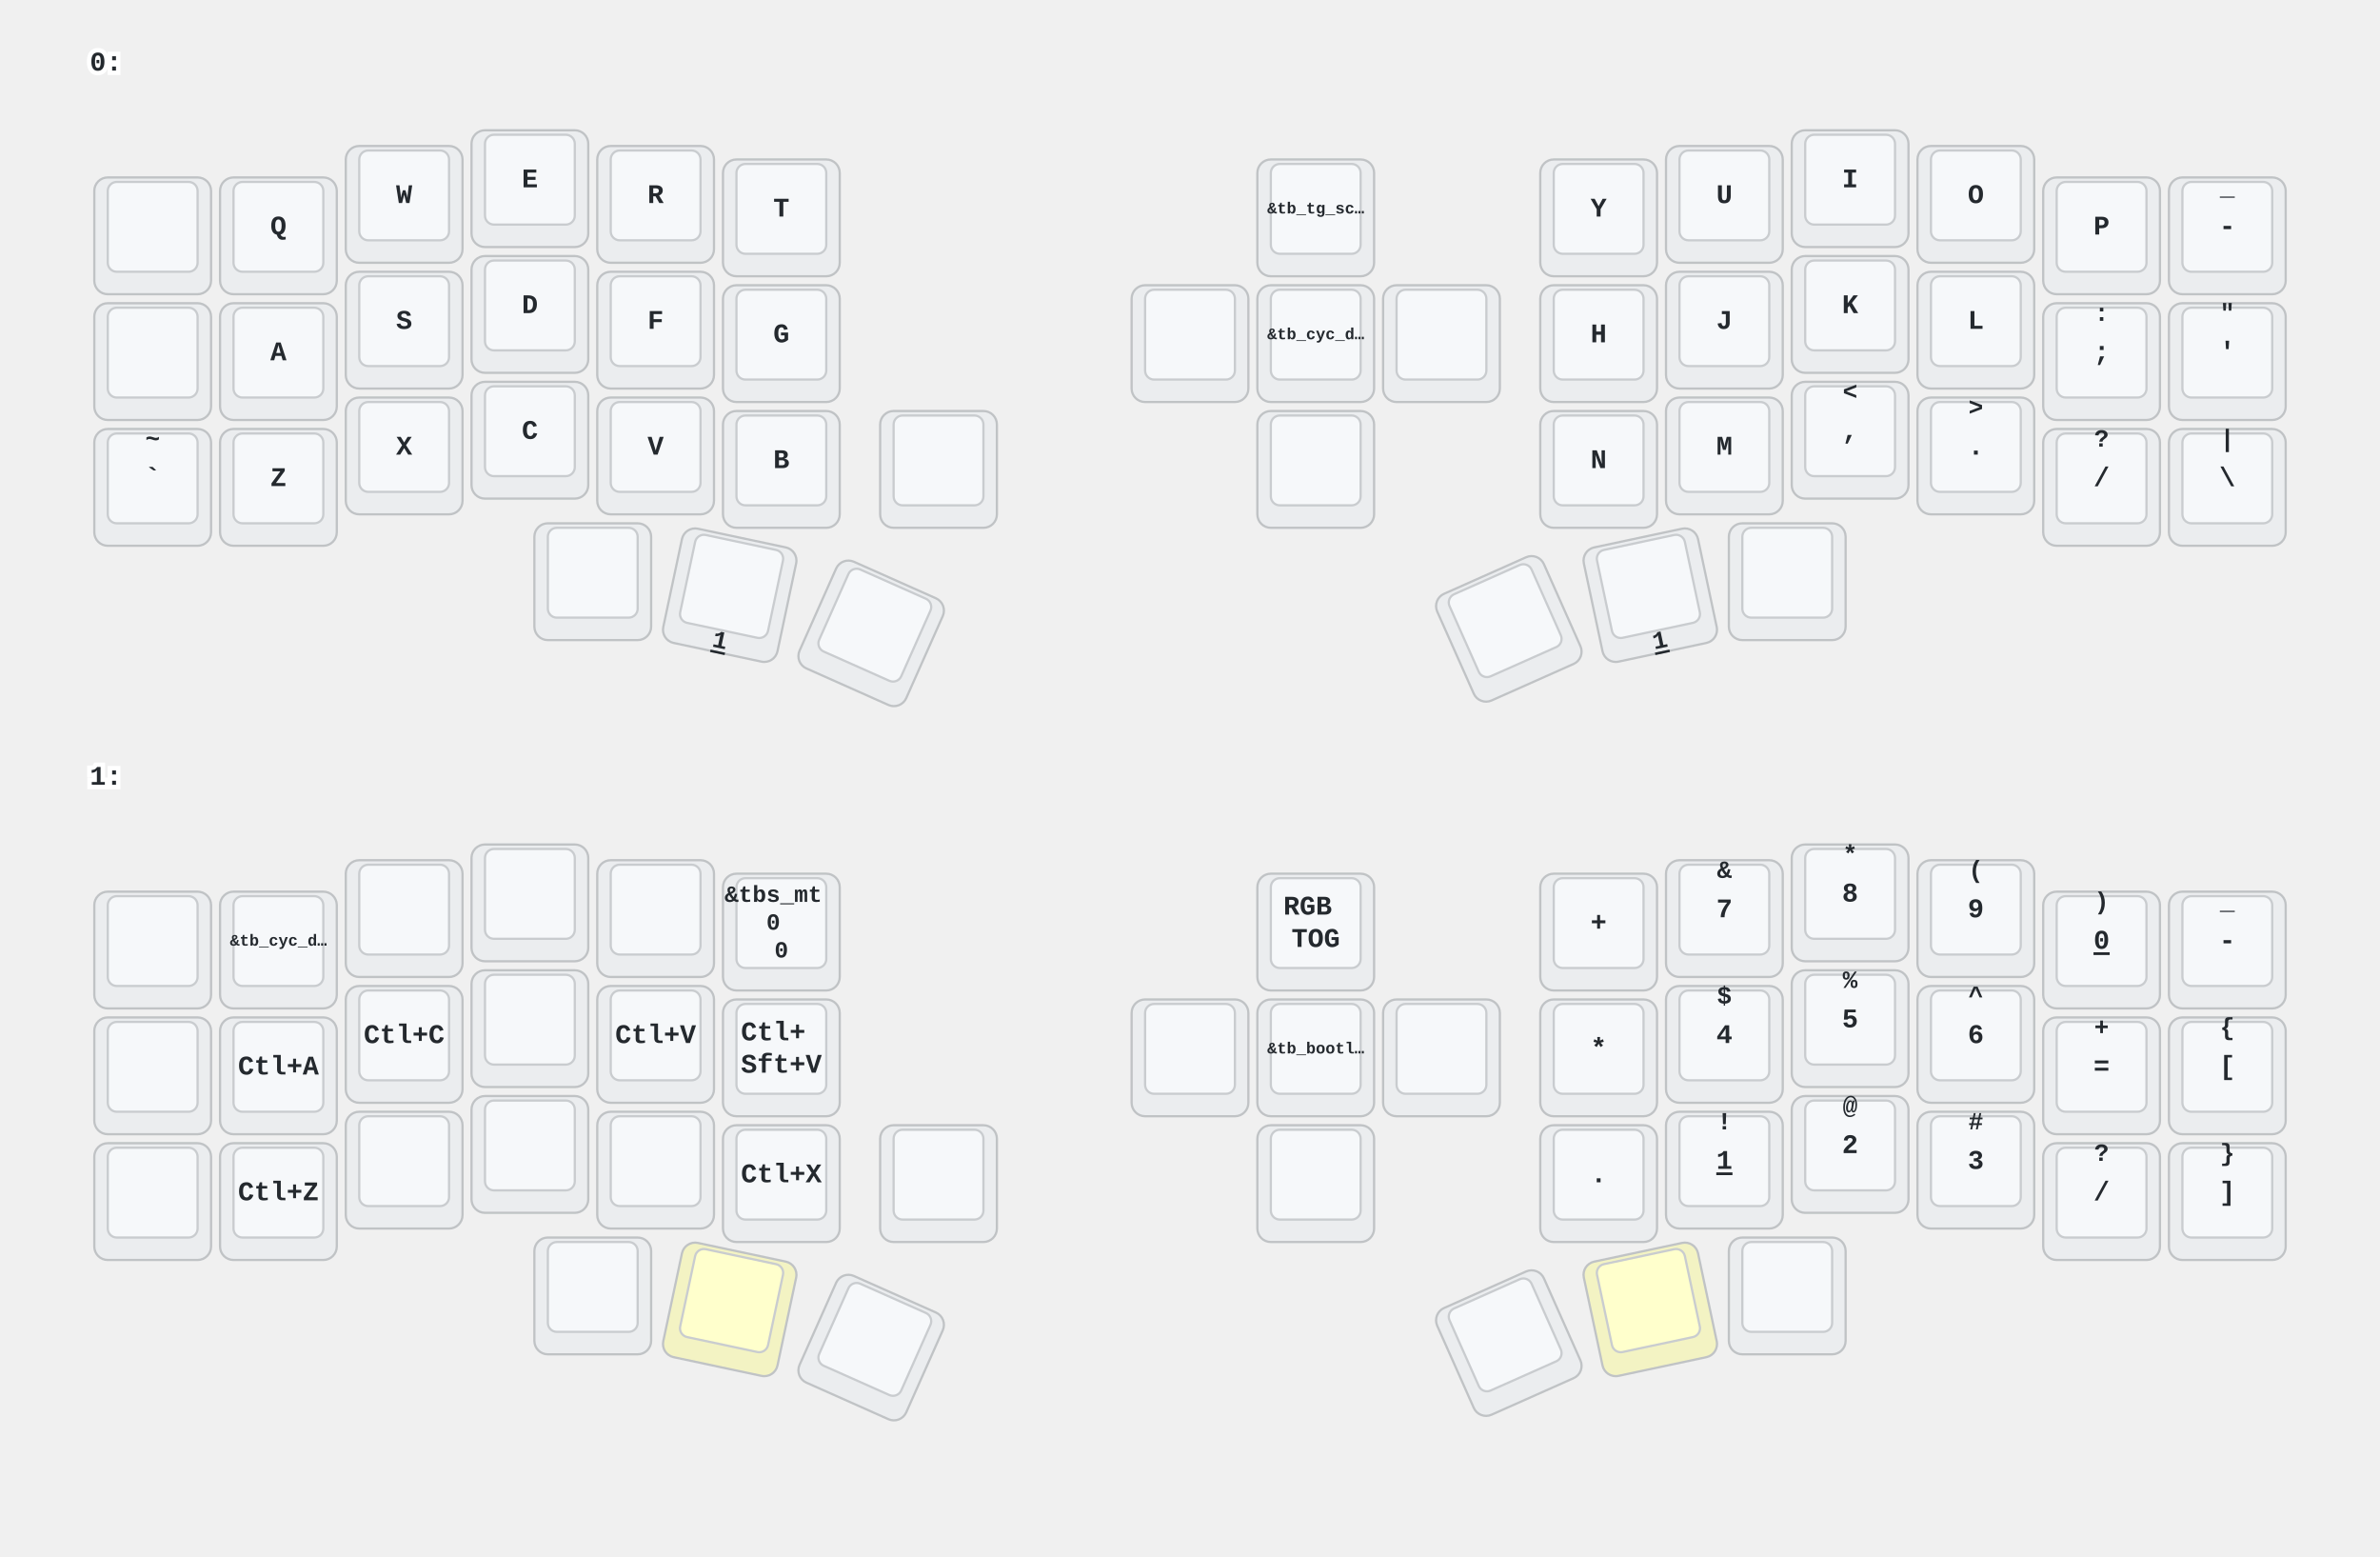
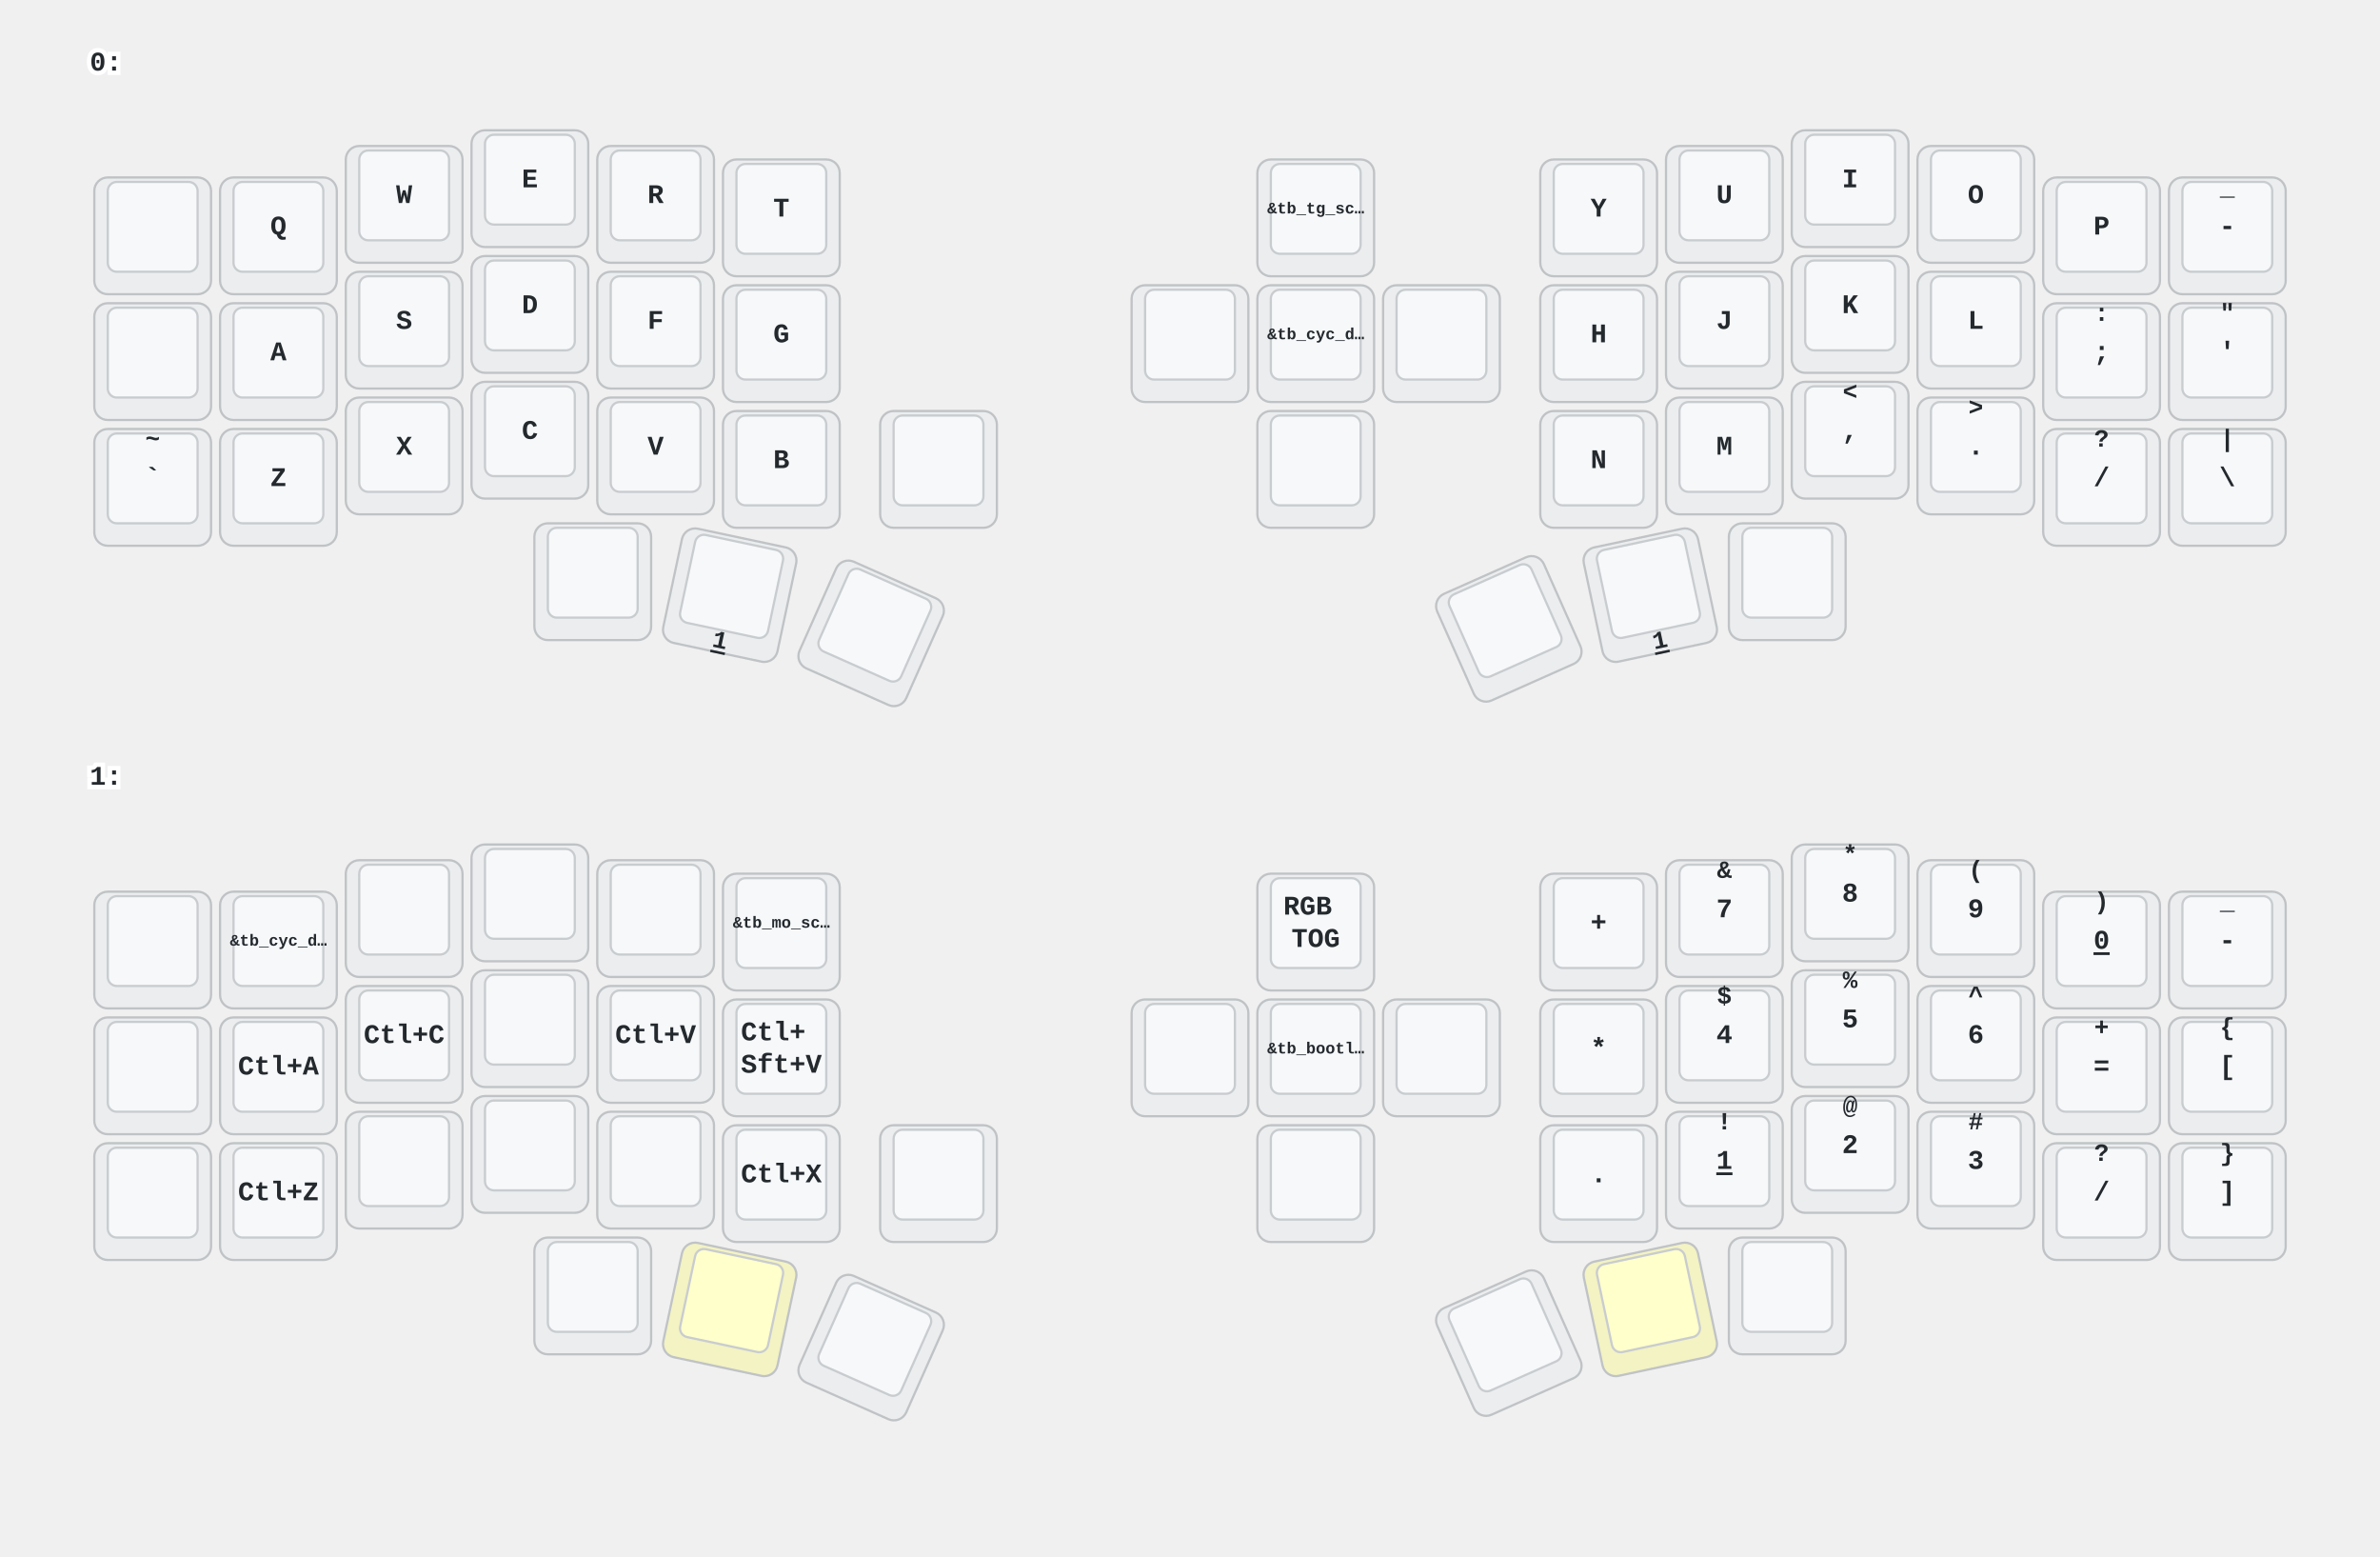
<svg xmlns="http://www.w3.org/2000/svg" xmlns:xlink="http://www.w3.org/1999/xlink" width="1060" height="693" viewBox="0 0 1060 693" class="keymap">
  <defs>/* start glyphs */
<svg id="mdi:alpha-w-box">
      <svg id="mdi-alpha-w-box" viewBox="0 0 24 24">
        <path d="M9,17H15A2,2 0 0,0 17,15V7H15V15H13V8H11V15H9V7H7V15A2,2 0 0,0 9,17M5,3H19A2,2 0 0,1 21,5V19A2,2 0 0,1 19,21H5A2,2 0 0,1 3,19V5A2,2 0 0,1 5,3Z" />
      </svg>
    </svg>
    <svg id="mdi:apple-keyboard-control">
      <svg id="mdi-apple-keyboard-control" viewBox="0 0 24 24">
        <path d="M19.78,11.78L18.36,13.19L12,6.83L5.64,13.19L4.22,11.78L12,4L19.78,11.78Z" />
      </svg>
    </svg>
    <svg id="mdi:apple-keyboard-option">
      <svg id="mdi-apple-keyboard-option" viewBox="0 0 24 24">
        <path d="M3,4H9.11L16.15,18H21V20H14.88L7.84,6H3V4M14,4H21V6H14V4Z" />
      </svg>
    </svg>
    <svg id="mdi:apple-keyboard-shift">
      <svg id="mdi-apple-keyboard-shift" viewBox="0 0 24 24">
        <path d="M15,18V12H17.17L12,6.83L6.83,12H9V18H15M12,4L22,14H17V20H7V14H2L12,4Z" />
      </svg>
    </svg>
    <svg id="mdi:arrow-down-bold">
      <svg id="mdi-arrow-down-bold" viewBox="0 0 24 24">
        <path d="M9,4H15V12H19.84L12,19.84L4.16,12H9V4Z" />
      </svg>
    </svg>
    <svg id="mdi:arrow-left-bold">
      <svg id="mdi-arrow-left-bold" viewBox="0 0 24 24">
        <path d="M20,9V15H12V19.84L4.16,12L12,4.16V9H20Z" />
      </svg>
    </svg>
    <svg id="mdi:arrow-right-bold">
      <svg id="mdi-arrow-right-bold" viewBox="0 0 24 24">
        <path d="M4,15V9H12V4.16L19.84,12L12,19.84V15H4Z" />
      </svg>
    </svg>
    <svg id="mdi:arrow-up-bold">
      <svg id="mdi-arrow-up-bold" viewBox="0 0 24 24">
        <path d="M15,20H9V12H4.16L12,4.16L19.84,12H15V20Z" />
      </svg>
    </svg>
    <svg id="mdi:backspace">
      <svg id="mdi-backspace" viewBox="0 0 24 24">
        <path d="M22,3H7C6.31,3 5.77,3.35 5.41,3.88L0,12L5.41,20.11C5.77,20.64 6.31,21 7,21H22A2,2 0 0,0 24,19V5A2,2 0 0,0 22,3M19,15.59L17.59,17L14,13.41L10.41,17L9,15.59L12.59,12L9,8.41L10.41,7L14,10.59L17.59,7L19,8.41L15.41,12" />
      </svg>
    </svg>
    <svg id="mdi:backspace-reverse-outline">
      <svg id="mdi-backspace-reverse-outline" viewBox="0 0 24 24">
        <path d="M5,15.59L6.41,17L10,13.41L13.59,17L15,15.59L11.41,12L15,8.41L13.59,7L10,10.59L6.41,7L5,8.41L8.59,12L5,15.59M2,3A2,2 0 0,0 0,5V19A2,2 0 0,0 2,21H17C17.69,21 18.23,20.64 18.59,20.11L24,12L18.59,3.88C18.23,3.35 17.69,3 17,3H2M2,5H17L21.72,12L17,19H2V5Z" />
      </svg>
    </svg>
    <svg id="mdi:bluetooth-connect">
      <svg id="mdi-bluetooth-connect" viewBox="0 0 24 24">
        <path d="M19,10L17,12L19,14L21,12M14.88,16.29L13,18.17V14.41M13,5.83L14.88,7.71L13,9.58M17.71,7.71L12,2H11V9.58L6.41,5L5,6.41L10.59,12L5,17.58L6.41,19L11,14.41V22H12L17.71,16.29L13.41,12M7,12L5,10L3,12L5,14L7,12Z" />
      </svg>
    </svg>
    <svg id="mdi:bluetooth-off">
      <svg id="mdi-bluetooth-off" viewBox="0 0 24 24">
        <path d="M13,5.83L14.88,7.71L13.28,9.31L14.69,10.72L17.71,7.7L12,2H11V7.03L13,9.03M5.41,4L4,5.41L10.59,12L5,17.59L6.41,19L11,14.41V22H12L16.29,17.71L18.59,20L20,18.59M13,18.17V14.41L14.88,16.29" />
      </svg>
    </svg>
    <svg id="mdi:keyboard-esc">
      <svg id="mdi-keyboard-esc" viewBox="0 0 24 24">
        <path d="M1 7H7V9H3V11H7V13H3V15H7V17H1V7M11 7H15V9H11V11H13C14.11 11 15 11.9 15 13V15C15 16.11 14.11 17 13 17H9V15H13V13H11C9.9 13 9 12.11 9 11V9C9 7.9 9.9 7 11 7M19 7H21C22.11 7 23 7.9 23 9V10H21V9H19V15H21V14H23V15C23 16.11 22.11 17 21 17H19C17.9 17 17 16.11 17 15V9C17 7.9 17.9 7 19 7Z" />
      </svg>
    </svg>
    <svg id="mdi:keyboard-return">
      <svg id="mdi-keyboard-return" viewBox="0 0 24 24">
        <path d="M19,7V11H5.83L9.41,7.41L8,6L2,12L8,18L9.41,16.58L5.83,13H21V7H19Z" />
      </svg>
    </svg>
    <svg id="mdi:keyboard-space">
      <svg id="mdi-keyboard-space" viewBox="0 0 24 24">
        <path d="M3 15H5V19H19V15H21V19C21 20.1 20.1 21 19 21H5C3.9 21 3 20.1 3 19V15Z" />
      </svg>
    </svg>
    <svg id="mdi:keyboard-tab">
      <svg id="mdi-keyboard-tab" viewBox="0 0 24 24">
        <path d="M20,18H22V6H20M11.59,7.41L15.17,11H1V13H15.17L11.59,16.58L13,18L19,12L13,6L11.59,7.41Z" />
      </svg>
    </svg>
    <svg id="mdi:mouse-left-click-outline">
      <svg id="mdi-mouse-left-click-outline" viewBox="0 0 24 24">
        <path d="M13 9V1.07C13.7 1.16 14.37 1.33 15 1.59C17.33 2.53 19.11 4.53 19.75 7C19.91 7.64 20 8.31 20 9H13M17.66 7C17.18 5.65 16.23 4.5 15 3.81V7H17.66M6 15V13H18V15C18 16.59 17.37 18.12 16.24 19.24C15.12 20.37 13.59 21 12 21C10.41 21 8.88 20.37 7.76 19.24C6.63 18.12 6 16.59 6 15M4 15C4 17.12 4.84 19.16 6.34 20.66C7.84 22.16 9.88 23 12 23C14.12 23 16.16 22.16 17.66 20.66C19.16 19.16 20 17.12 20 15V11H4V15M11 9V1.07C7.06 1.56 4 4.92 4 9H11Z" />
      </svg>
    </svg>
    <svg id="mdi:mouse-right-click-outline">
      <svg id="mdi-mouse-right-click-outline" viewBox="0 0 24 24">
        <path d="M13 9V1.07C16.94 1.56 20 4.92 20 9H13M11 9V1.07C10.3 1.16 9.63 1.33 9 1.59C6.67 2.53 4.89 4.53 4.25 7C4.09 7.64 4 8.31 4 9H11M6.34 7C6.82 5.65 7.78 4.5 9 3.81V7H6.34M6 15V13H18V15C18 16.59 17.37 18.12 16.24 19.24C15.12 20.37 13.59 21 12 21C10.41 21 8.88 20.37 7.76 19.24C6.63 18.12 6 16.59 6 15M4 15C4 17.12 4.84 19.16 6.34 20.66C7.84 22.16 9.88 23 12 23C14.12 23 16.16 22.16 17.66 20.66C19.16 19.16 20 17.12 20 15V11H4V15Z" />
      </svg>
    </svg>
    <svg id="mdi:mouse-scroll-wheel">
      <svg id="mdi-mouse-scroll-wheel" viewBox="0 0 24 24">
        <path d="M11 1.07C7.05 1.56 4 4.92 4 9H11V7.73C10.4 7.39 10 6.74 10 6V4C10 3.26 10.4 2.61 11 2.27V1.07M13 9V7.73C13.6 7.39 14 6.74 14 6V4C14 3.26 13.6 2.61 13 2.27V1.07C16.94 1.56 20 4.92 20 9H13M4 15C4 17.12 4.84 19.16 6.34 20.66C7.84 22.16 9.88 23 12 23C14.12 23 16.16 22.16 17.66 20.66C19.16 19.16 20 17.12 20 15V11H4V15M13 6V4C13 3.45 12.55 3 12 3C11.45 3 11 3.45 11 4V6C11 6.55 11.45 7 12 7C12.55 7 13 6.55 13 6Z" />
      </svg>
    </svg>
    <svg id="mdi:transfer">
      <svg id="mdi-transfer" viewBox="0 0 24 24">
        <path d="M8 4A2 2 0 0 0 6 6V10H8V6H16V9H13.5L17 12.5L20.5 9H18V6A2 2 0 0 0 16 4H8M3 12V14H11V12H3M3 15V17H11V15H3M13 15V17H21V15H13M3 18V20H11V18H3M13 18V20H21V18H13Z" />
      </svg>
    </svg>
  </defs>/* end glyphs */
<style>/* inherit to force styles through use tags */
svg path {
    fill: inherit;
}

/* font and background color specifications */
svg.keymap {
    font-family: SFMono-Regular,Consolas,Liberation Mono,Menlo,monospace;
    font-size: 14px;
    font-kerning: normal;
    text-rendering: optimizeLegibility;
    fill: #24292e;
}

/* default key styling */
rect.key {
    fill: #f6f8fa;
}

rect.key, rect.combo {
    stroke: #c9cccf;
    stroke-width: 1;
}

/* default key side styling, only used is draw_key_sides is set */
rect.side {
    filter: brightness(90%);
}

/* color accent for combo boxes */
rect.combo, rect.combo-separate {
    fill: #cdf;
}

/* color accent for held keys */
rect.held, rect.combo.held {
    fill: #fdd;
}

/* color accent for ghost (optional) keys */
rect.ghost, rect.combo.ghost {
    stroke-dasharray: 4, 4;
    stroke-width: 2;
}

text {
    text-anchor: middle;
    dominant-baseline: middle;
}

/* styling for layer labels */
text.label {
    font-weight: bold;
    text-anchor: start;
    stroke: white;
    stroke-width: 4;
    paint-order: stroke;
}

/* styling for optional footer */
text.footer {
    text-anchor: end;
    dominant-baseline: auto;
    stroke: white;
    stroke-width: 4;
    paint-order: stroke;
}

/* styling for combo tap, and key non-tap label text */
text.combo, text.hold, text.shifted, text.left, text.right {
    font-size: 11px;
}

text.hold {
    text-anchor: middle;
    dominant-baseline: auto;
}

text.shifted {
    text-anchor: middle;
    dominant-baseline: hanging;
}

text.left {
    text-anchor: start;
}

text.right {
    text-anchor: end;
}

text.layer-activator {
    text-decoration: underline;
}

/* styling for hold/shifted label text in combo box */
text.combo.hold, text.combo.shifted, text.combo.left, text.combo.right {
    font-size: 8px;
}

/* lighter symbol for transparent keys */
text.trans {
    fill: #7b7e81;
}

/* styling for combo dendrons */
path.combo {
    stroke-width: 1;
    stroke: gray;
    fill: none;
}

/* Start Tabler Icons Cleanup */
/* cannot use height/width with glyphs */
.icon-tabler &gt; path {
    fill: inherit;
    stroke: inherit;
    stroke-width: 2;
}
/* hide tabler's default box */
.icon-tabler &gt; path[stroke="none"][fill="none"] {
    visibility: hidden;
}
/* End Tabler Icons Cleanup */

/* For default sytles, see https://github.com/caksoylar/keymap-drawer/blob/main/keymap_drawer/config.py#L85 */

svg.keymap {
  font-family: Ubuntu Mono, Inconsolata, Consolas, Liberation Mono, Menlo, monospace;
  font-size: 12px;
  font-weight: bold;
  text-rendering: optimizeLegibility;
}

/* Color accent for held keys */
rect.held, rect.combo.held {
    fill: #ffc;
}

/* Technique borrowed and extended from https://github.com/englmaxi/zmk-config/blob/master/keymap-drawer/config.yaml */
.sym_sub_text.tap {
  translate: -5px 2px;
  font-size: 20px;
}
.sym_sub_text.shifted {
  translate: 10px 13px;
  font-size: 10px;
  opacity: 1.0;
}
.combo.sym_sub_text.tap {
  translate: -1px 1px;
}
.combo.sym_sub_text.shifted {
  translate: 7px 5px;
  font-size: 10px;
  opacity: 1.0;
}

/* Toggle */
.toggle.shifted {
  translate: -10px 12px;
}

.toggle.hold {
  translate: 13px -23px;
}

/* Variant for tap-dances */
.tap_dance.tap {
  translate: -7px 0px;
  font-size: 12px;
}
.tap_dance.shifted {
  translate: 7px 17px;
  font-size: 12px;
  opacity: 1.0;
}

/* Variant for symbol next to symbol */
.sym_by_sym.tap {
  translate: -6px 0px;
}
.sym_by_sym.shifted {
  translate: 10px 12px;
  opacity: 1.0;
}

.combo.sym_by_sym.tap {
  translate: -35px 0px;
}
.combo.sym_by_sym.shifted {
  translate: 35px 20px;
  opacity: 1.0;
}

.combo.sym_by_sym.hold {
  visibility: hidden;
}

/* hide hold box for combo sym_by_sym */
.combo.sym_by_sym.hold &gt; path[stroke="none"][fill="none"] {
  visibility: hidden;
}
</style>
  <g transform="translate(40, 0)" class="layer-0">
    <text x="0" y="28" class="label" id="x_x">0:</text>
    <g transform="translate(0, 56)">
      <g transform="translate(28, 49)" class="key keypos-0">
        <rect rx="6" ry="6" x="-26" y="-26" width="52" height="52" class="key side" />
        <rect rx="4" ry="4" x="-20" y="-24" width="40" height="40" class="key" />
        <use href="#mdi:keyboard-tab" xlink:href="#mdi:keyboard-tab" x="-9" y="-13" height="18" width="18.0" class="key tap glyph mdi:keyboard-tab" />
      </g>
      <g transform="translate(84, 49)" class="key keypos-1">
        <rect rx="6" ry="6" x="-26" y="-26" width="52" height="52" class="key side" />
        <rect rx="4" ry="4" x="-20" y="-24" width="40" height="40" class="key" />
        <text x="0" y="-4" class="key tap">Q</text>
      </g>
      <g transform="translate(140, 35)" class="key keypos-2">
        <rect rx="6" ry="6" x="-26" y="-26" width="52" height="52" class="key side" />
        <rect rx="4" ry="4" x="-20" y="-24" width="40" height="40" class="key" />
        <text x="0" y="-4" class="key tap">W</text>
      </g>
      <g transform="translate(196, 28)" class="key keypos-3">
        <rect rx="6" ry="6" x="-26" y="-26" width="52" height="52" class="key side" />
        <rect rx="4" ry="4" x="-20" y="-24" width="40" height="40" class="key" />
        <text x="0" y="-4" class="key tap">E</text>
      </g>
      <g transform="translate(252, 35)" class="key keypos-4">
        <rect rx="6" ry="6" x="-26" y="-26" width="52" height="52" class="key side" />
        <rect rx="4" ry="4" x="-20" y="-24" width="40" height="40" class="key" />
        <text x="0" y="-4" class="key tap">R</text>
      </g>
      <g transform="translate(308, 41)" class="key keypos-5">
        <rect rx="6" ry="6" x="-26" y="-26" width="52" height="52" class="key side" />
        <rect rx="4" ry="4" x="-20" y="-24" width="40" height="40" class="key" />
        <text x="0" y="-4" class="key tap">T</text>
      </g>
      <g transform="translate(546, 41)" class="key keypos-6">
        <rect rx="6" ry="6" x="-26" y="-26" width="52" height="52" class="key side" />
        <rect rx="4" ry="4" x="-20" y="-24" width="40" height="40" class="key" />
        <text x="0" y="-4" class="key tap">
          <tspan style="font-size: 60%">&amp;tb_tg_sc…</tspan>
        </text>
      </g>
      <g transform="translate(672, 41)" class="key keypos-7">
        <rect rx="6" ry="6" x="-26" y="-26" width="52" height="52" class="key side" />
        <rect rx="4" ry="4" x="-20" y="-24" width="40" height="40" class="key" />
        <text x="0" y="-4" class="key tap">Y</text>
      </g>
      <g transform="translate(728, 35)" class="key keypos-8">
        <rect rx="6" ry="6" x="-26" y="-26" width="52" height="52" class="key side" />
        <rect rx="4" ry="4" x="-20" y="-24" width="40" height="40" class="key" />
        <text x="0" y="-4" class="key tap">U</text>
      </g>
      <g transform="translate(784, 28)" class="key keypos-9">
        <rect rx="6" ry="6" x="-26" y="-26" width="52" height="52" class="key side" />
        <rect rx="4" ry="4" x="-20" y="-24" width="40" height="40" class="key" />
        <text x="0" y="-4" class="key tap">I</text>
      </g>
      <g transform="translate(840, 35)" class="key keypos-10">
        <rect rx="6" ry="6" x="-26" y="-26" width="52" height="52" class="key side" />
        <rect rx="4" ry="4" x="-20" y="-24" width="40" height="40" class="key" />
        <text x="0" y="-4" class="key tap">O</text>
      </g>
      <g transform="translate(896, 49)" class="key keypos-11">
        <rect rx="6" ry="6" x="-26" y="-26" width="52" height="52" class="key side" />
        <rect rx="4" ry="4" x="-20" y="-24" width="40" height="40" class="key" />
        <text x="0" y="-4" class="key tap">P</text>
      </g>
      <g transform="translate(952, 49)" class="key keypos-12">
        <rect rx="6" ry="6" x="-26" y="-26" width="52" height="52" class="key side" />
        <rect rx="4" ry="4" x="-20" y="-24" width="40" height="40" class="key" />
        <text x="0" y="-4" class="key tap">-</text>
        <text x="0" y="-24" class="key shifted">_</text>
      </g>
      <g transform="translate(28, 105)" class="key keypos-13">
        <rect rx="6" ry="6" x="-26" y="-26" width="52" height="52" class="key side" />
        <rect rx="4" ry="4" x="-20" y="-24" width="40" height="40" class="key" />
        <use href="#mdi:keyboard-esc" xlink:href="#mdi:keyboard-esc" x="-9" y="-13" height="18" width="18.0" class="key tap glyph mdi:keyboard-esc" />
      </g>
      <g transform="translate(84, 105)" class="key keypos-14">
        <rect rx="6" ry="6" x="-26" y="-26" width="52" height="52" class="key side" />
        <rect rx="4" ry="4" x="-20" y="-24" width="40" height="40" class="key" />
        <text x="0" y="-4" class="key tap">A</text>
      </g>
      <g transform="translate(140, 91)" class="key keypos-15">
        <rect rx="6" ry="6" x="-26" y="-26" width="52" height="52" class="key side" />
        <rect rx="4" ry="4" x="-20" y="-24" width="40" height="40" class="key" />
        <text x="0" y="-4" class="key tap">S</text>
      </g>
      <g transform="translate(196, 84)" class="key keypos-16">
        <rect rx="6" ry="6" x="-26" y="-26" width="52" height="52" class="key side" />
        <rect rx="4" ry="4" x="-20" y="-24" width="40" height="40" class="key" />
        <text x="0" y="-4" class="key tap">D</text>
      </g>
      <g transform="translate(252, 91)" class="key keypos-17">
        <rect rx="6" ry="6" x="-26" y="-26" width="52" height="52" class="key side" />
        <rect rx="4" ry="4" x="-20" y="-24" width="40" height="40" class="key" />
        <text x="0" y="-4" class="key tap">F</text>
      </g>
      <g transform="translate(308, 97)" class="key keypos-18">
        <rect rx="6" ry="6" x="-26" y="-26" width="52" height="52" class="key side" />
        <rect rx="4" ry="4" x="-20" y="-24" width="40" height="40" class="key" />
        <text x="0" y="-4" class="key tap">G</text>
      </g>
      <g transform="translate(490, 97)" class="key keypos-19">
        <rect rx="6" ry="6" x="-26" y="-26" width="52" height="52" class="key side" />
        <rect rx="4" ry="4" x="-20" y="-24" width="40" height="40" class="key" />
        <use href="#mdi:mouse-right-click-outline" xlink:href="#mdi:mouse-right-click-outline" x="-9" y="-13" height="18" width="18.0" class="key tap glyph mdi:mouse-right-click-outline" />
      </g>
      <g transform="translate(546, 97)" class="key keypos-20">
        <rect rx="6" ry="6" x="-26" y="-26" width="52" height="52" class="key side" />
        <rect rx="4" ry="4" x="-20" y="-24" width="40" height="40" class="key" />
        <text x="0" y="-4" class="key tap">
          <tspan style="font-size: 60%">&amp;tb_cyc_d…</tspan>
        </text>
      </g>
      <g transform="translate(602, 97)" class="key keypos-21">
        <rect rx="6" ry="6" x="-26" y="-26" width="52" height="52" class="key side" />
        <rect rx="4" ry="4" x="-20" y="-24" width="40" height="40" class="key" />
        <use href="#mdi:mouse-scroll-wheel" xlink:href="#mdi:mouse-scroll-wheel" x="-9" y="-13" height="18" width="18.0" class="key tap glyph mdi:mouse-scroll-wheel" />
      </g>
      <g transform="translate(672, 97)" class="key keypos-22">
        <rect rx="6" ry="6" x="-26" y="-26" width="52" height="52" class="key side" />
        <rect rx="4" ry="4" x="-20" y="-24" width="40" height="40" class="key" />
        <text x="0" y="-4" class="key tap">H</text>
      </g>
      <g transform="translate(728, 91)" class="key keypos-23">
        <rect rx="6" ry="6" x="-26" y="-26" width="52" height="52" class="key side" />
        <rect rx="4" ry="4" x="-20" y="-24" width="40" height="40" class="key" />
        <text x="0" y="-4" class="key tap">J</text>
      </g>
      <g transform="translate(784, 84)" class="key keypos-24">
        <rect rx="6" ry="6" x="-26" y="-26" width="52" height="52" class="key side" />
        <rect rx="4" ry="4" x="-20" y="-24" width="40" height="40" class="key" />
        <text x="0" y="-4" class="key tap">K</text>
      </g>
      <g transform="translate(840, 91)" class="key keypos-25">
        <rect rx="6" ry="6" x="-26" y="-26" width="52" height="52" class="key side" />
        <rect rx="4" ry="4" x="-20" y="-24" width="40" height="40" class="key" />
        <text x="0" y="-4" class="key tap">L</text>
      </g>
      <g transform="translate(896, 105)" class="key keypos-26">
        <rect rx="6" ry="6" x="-26" y="-26" width="52" height="52" class="key side" />
        <rect rx="4" ry="4" x="-20" y="-24" width="40" height="40" class="key" />
        <text x="0" y="-4" class="key tap">;</text>
        <text x="0" y="-24" class="key shifted">:</text>
      </g>
      <g transform="translate(952, 105)" class="key keypos-27">
        <rect rx="6" ry="6" x="-26" y="-26" width="52" height="52" class="key side" />
        <rect rx="4" ry="4" x="-20" y="-24" width="40" height="40" class="key" />
        <text x="0" y="-4" class="key tap">'</text>
        <text x="0" y="-24" class="key shifted">"</text>
      </g>
      <g transform="translate(28, 161)" class="key keypos-28">
        <rect rx="6" ry="6" x="-26" y="-26" width="52" height="52" class="key side" />
        <rect rx="4" ry="4" x="-20" y="-24" width="40" height="40" class="key" />
        <text x="0" y="-4" class="key tap">`</text>
        <text x="0" y="-24" class="key shifted">~</text>
      </g>
      <g transform="translate(84, 161)" class="key keypos-29">
        <rect rx="6" ry="6" x="-26" y="-26" width="52" height="52" class="key side" />
        <rect rx="4" ry="4" x="-20" y="-24" width="40" height="40" class="key" />
        <text x="0" y="-4" class="key tap">Z</text>
      </g>
      <g transform="translate(140, 147)" class="key keypos-30">
        <rect rx="6" ry="6" x="-26" y="-26" width="52" height="52" class="key side" />
        <rect rx="4" ry="4" x="-20" y="-24" width="40" height="40" class="key" />
        <text x="0" y="-4" class="key tap">X</text>
      </g>
      <g transform="translate(196, 140)" class="key keypos-31">
        <rect rx="6" ry="6" x="-26" y="-26" width="52" height="52" class="key side" />
        <rect rx="4" ry="4" x="-20" y="-24" width="40" height="40" class="key" />
        <text x="0" y="-4" class="key tap">C</text>
      </g>
      <g transform="translate(252, 147)" class="key keypos-32">
        <rect rx="6" ry="6" x="-26" y="-26" width="52" height="52" class="key side" />
        <rect rx="4" ry="4" x="-20" y="-24" width="40" height="40" class="key" />
        <text x="0" y="-4" class="key tap">V</text>
      </g>
      <g transform="translate(308, 153)" class="key keypos-33">
        <rect rx="6" ry="6" x="-26" y="-26" width="52" height="52" class="key side" />
        <rect rx="4" ry="4" x="-20" y="-24" width="40" height="40" class="key" />
        <text x="0" y="-4" class="key tap">B</text>
      </g>
      <g transform="translate(378, 153)" class="key keypos-34">
        <rect rx="6" ry="6" x="-26" y="-26" width="52" height="52" class="key side" />
        <rect rx="4" ry="4" x="-20" y="-24" width="40" height="40" class="key" />
        <use href="#mdi:alpha-w-box" xlink:href="#mdi:alpha-w-box" x="-9" y="-13" height="18" width="18.0" class="key tap glyph mdi:alpha-w-box" />
      </g>
      <g transform="translate(546, 153)" class="key keypos-35">
        <rect rx="6" ry="6" x="-26" y="-26" width="52" height="52" class="key side" />
        <rect rx="4" ry="4" x="-20" y="-24" width="40" height="40" class="key" />
        <use href="#mdi:mouse-left-click-outline" xlink:href="#mdi:mouse-left-click-outline" x="-9" y="-13" height="18" width="18.0" class="key tap glyph mdi:mouse-left-click-outline" />
      </g>
      <g transform="translate(672, 153)" class="key keypos-36">
        <rect rx="6" ry="6" x="-26" y="-26" width="52" height="52" class="key side" />
        <rect rx="4" ry="4" x="-20" y="-24" width="40" height="40" class="key" />
        <text x="0" y="-4" class="key tap">N</text>
      </g>
      <g transform="translate(728, 147)" class="key keypos-37">
        <rect rx="6" ry="6" x="-26" y="-26" width="52" height="52" class="key side" />
        <rect rx="4" ry="4" x="-20" y="-24" width="40" height="40" class="key" />
        <text x="0" y="-4" class="key tap">M</text>
      </g>
      <g transform="translate(784, 140)" class="key keypos-38">
        <rect rx="6" ry="6" x="-26" y="-26" width="52" height="52" class="key side" />
        <rect rx="4" ry="4" x="-20" y="-24" width="40" height="40" class="key" />
        <text x="0" y="-4" class="key tap">,</text>
        <text x="0" y="-24" class="key shifted">&lt;</text>
      </g>
      <g transform="translate(840, 147)" class="key keypos-39">
        <rect rx="6" ry="6" x="-26" y="-26" width="52" height="52" class="key side" />
        <rect rx="4" ry="4" x="-20" y="-24" width="40" height="40" class="key" />
        <text x="0" y="-4" class="key tap">.</text>
        <text x="0" y="-24" class="key shifted">&gt;</text>
      </g>
      <g transform="translate(896, 161)" class="key keypos-40">
        <rect rx="6" ry="6" x="-26" y="-26" width="52" height="52" class="key side" />
        <rect rx="4" ry="4" x="-20" y="-24" width="40" height="40" class="key" />
        <text x="0" y="-4" class="key tap">/</text>
        <text x="0" y="-24" class="key shifted">?</text>
      </g>
      <g transform="translate(952, 161)" class="key keypos-41">
        <rect rx="6" ry="6" x="-26" y="-26" width="52" height="52" class="key side" />
        <rect rx="4" ry="4" x="-20" y="-24" width="40" height="40" class="key" />
        <text x="0" y="-4" class="key tap">\</text>
        <text x="0" y="-24" class="key shifted">|</text>
      </g>
      <g transform="translate(224, 203)" class="key keypos-42">
        <rect rx="6" ry="6" x="-26" y="-26" width="52" height="52" class="key side" />
        <rect rx="4" ry="4" x="-20" y="-24" width="40" height="40" class="key" />
        <use href="#mdi:apple-keyboard-control" xlink:href="#mdi:apple-keyboard-control" x="-9" y="-13" height="18" width="18.0" class="key tap glyph mdi:apple-keyboard-control" />
      </g>
      <g transform="translate(285, 209) rotate(12.0)" class="key keypos-43">
        <rect rx="6" ry="6" x="-26" y="-26" width="52" height="52" class="key side" />
        <rect rx="4" ry="4" x="-20" y="-24" width="40" height="40" class="key" />
        <use href="#mdi:backspace-reverse-outline" xlink:href="#mdi:backspace-reverse-outline" x="-9" y="-13" height="18" width="18.0" class="key tap glyph mdi:backspace-reverse-outline" />
        <a href="#x_x">
          <text x="0" y="24" class="key hold layer-activator">1</text>
        </a>
      </g>
      <g transform="translate(348, 226) rotate(24.0)" class="key keypos-44">
        <rect rx="6" ry="6" x="-26" y="-26" width="52" height="52" class="key side" />
        <rect rx="4" ry="4" x="-20" y="-24" width="40" height="40" class="key" />
        <use href="#mdi:keyboard-return" xlink:href="#mdi:keyboard-return" x="-9" y="-13" height="18" width="18.0" class="key tap glyph mdi:keyboard-return" />
        <use href="#mdi:apple-keyboard-shift" xlink:href="#mdi:apple-keyboard-shift" x="-8" y="9" height="15" width="15.0" class="key hold glyph mdi:apple-keyboard-shift" />
      </g>
      <g transform="translate(632, 224) rotate(-24.0)" class="key keypos-45">
        <rect rx="6" ry="6" x="-26" y="-26" width="52" height="52" class="key side" />
        <rect rx="4" ry="4" x="-20" y="-24" width="40" height="40" class="key" />
        <use href="#mdi:keyboard-space" xlink:href="#mdi:keyboard-space" x="-9" y="-13" height="18" width="18.0" class="key tap glyph mdi:keyboard-space" />
        <use href="#mdi:apple-keyboard-shift" xlink:href="#mdi:apple-keyboard-shift" x="-8" y="9" height="15" width="15.0" class="key hold glyph mdi:apple-keyboard-shift" />
      </g>
      <g transform="translate(695, 209) rotate(-12.0)" class="key keypos-46">
        <rect rx="6" ry="6" x="-26" y="-26" width="52" height="52" class="key side" />
        <rect rx="4" ry="4" x="-20" y="-24" width="40" height="40" class="key" />
        <use href="#mdi:backspace" xlink:href="#mdi:backspace" x="-9" y="-13" height="18" width="18.0" class="key tap glyph mdi:backspace" />
        <a href="#x_x">
          <text x="0" y="24" class="key hold layer-activator">1</text>
        </a>
      </g>
      <g transform="translate(756, 203)" class="key keypos-47">
        <rect rx="6" ry="6" x="-26" y="-26" width="52" height="52" class="key side" />
        <rect rx="4" ry="4" x="-20" y="-24" width="40" height="40" class="key" />
        <use href="#mdi:apple-keyboard-option" xlink:href="#mdi:apple-keyboard-option" x="-9" y="-13" height="18" width="18.0" class="key tap glyph mdi:apple-keyboard-option" />
      </g>
    </g>
  </g>
  <g transform="translate(40, 318)" class="layer-1">
    <text x="0" y="28" class="label" id="x_x">1:</text>
    <g transform="translate(0, 56)">
      <g transform="translate(28, 49)" class="key trans keypos-0">
        <rect rx="6" ry="6" x="-26" y="-26" width="52" height="52" class="key trans side" />
        <rect rx="4" ry="4" x="-20" y="-24" width="40" height="40" class="key trans" />
        <use href="#mdi:transfer" xlink:href="#mdi:transfer" x="-9" y="-13" height="18" width="18.0" class="key trans tap glyph mdi:transfer" />
      </g>
      <g transform="translate(84, 49)" class="key keypos-1">
        <rect rx="6" ry="6" x="-26" y="-26" width="52" height="52" class="key side" />
        <rect rx="4" ry="4" x="-20" y="-24" width="40" height="40" class="key" />
        <text x="0" y="-4" class="key tap">
          <tspan style="font-size: 60%">&amp;tb_cyc_d…</tspan>
        </text>
      </g>
      <g transform="translate(140, 35)" class="key keypos-2">
        <rect rx="6" ry="6" x="-26" y="-26" width="52" height="52" class="key side" />
        <rect rx="4" ry="4" x="-20" y="-24" width="40" height="40" class="key" />
        <use href="#mdi:mouse-right-click-outline" xlink:href="#mdi:mouse-right-click-outline" x="-9" y="-13" height="18" width="18.0" class="key tap glyph mdi:mouse-right-click-outline" />
      </g>
      <g transform="translate(196, 28)" class="key keypos-3">
        <rect rx="6" ry="6" x="-26" y="-26" width="52" height="52" class="key side" />
        <rect rx="4" ry="4" x="-20" y="-24" width="40" height="40" class="key" />
        <use href="#mdi:mouse-scroll-wheel" xlink:href="#mdi:mouse-scroll-wheel" x="-9" y="-13" height="18" width="18.0" class="key tap glyph mdi:mouse-scroll-wheel" />
      </g>
      <g transform="translate(252, 35)" class="key keypos-4">
        <rect rx="6" ry="6" x="-26" y="-26" width="52" height="52" class="key side" />
        <rect rx="4" ry="4" x="-20" y="-24" width="40" height="40" class="key" />
        <use href="#mdi:mouse-left-click-outline" xlink:href="#mdi:mouse-left-click-outline" x="-9" y="-13" height="18" width="18.0" class="key tap glyph mdi:mouse-left-click-outline" />
      </g>
      <g transform="translate(308, 41)" class="key keypos-5">
        <rect rx="6" ry="6" x="-26" y="-26" width="52" height="52" class="key side" />
        <rect rx="4" ry="4" x="-20" y="-24" width="40" height="40" class="key" />
        <text x="0" y="-4" class="key tap">
-           <tspan x="0" dy="-1.2em" style="font-size: 86%">&amp;tbs_mt</tspan>
-           <tspan x="0" dy="1.2em" style="font-size: 86%">0</tspan>
-           <tspan x="0" dy="1.2em" style="font-size: 86%">0</tspan>
+           <tspan style="font-size: 60%">&amp;tb_mo_sc…</tspan>
        </text>
      </g>
      <g transform="translate(546, 41)" class="key keypos-6">
        <rect rx="6" ry="6" x="-26" y="-26" width="52" height="52" class="key side" />
        <rect rx="4" ry="4" x="-20" y="-24" width="40" height="40" class="key" />
        <text x="0" y="-4" class="key tap">
          <tspan x="0" dy="-0.6em">RGB</tspan>
          <tspan x="0" dy="1.2em">TOG</tspan>
        </text>
      </g>
      <g transform="translate(672, 41)" class="key keypos-7">
        <rect rx="6" ry="6" x="-26" y="-26" width="52" height="52" class="key side" />
        <rect rx="4" ry="4" x="-20" y="-24" width="40" height="40" class="key" />
        <text x="0" y="-4" class="key tap">+</text>
      </g>
      <g transform="translate(728, 35)" class="key keypos-8">
        <rect rx="6" ry="6" x="-26" y="-26" width="52" height="52" class="key side" />
        <rect rx="4" ry="4" x="-20" y="-24" width="40" height="40" class="key" />
        <text x="0" y="-4" class="key tap">7</text>
        <text x="0" y="-24" class="key shifted">&amp;</text>
      </g>
      <g transform="translate(784, 28)" class="key keypos-9">
        <rect rx="6" ry="6" x="-26" y="-26" width="52" height="52" class="key side" />
        <rect rx="4" ry="4" x="-20" y="-24" width="40" height="40" class="key" />
        <text x="0" y="-4" class="key tap">8</text>
        <text x="0" y="-24" class="key shifted">*</text>
      </g>
      <g transform="translate(840, 35)" class="key keypos-10">
        <rect rx="6" ry="6" x="-26" y="-26" width="52" height="52" class="key side" />
        <rect rx="4" ry="4" x="-20" y="-24" width="40" height="40" class="key" />
        <text x="0" y="-4" class="key tap">9</text>
        <text x="0" y="-24" class="key shifted">(</text>
      </g>
      <g transform="translate(896, 49)" class="key keypos-11">
        <rect rx="6" ry="6" x="-26" y="-26" width="52" height="52" class="key side" />
        <rect rx="4" ry="4" x="-20" y="-24" width="40" height="40" class="key" />
        <a href="#x_x">
          <text x="0" y="-4" class="key tap layer-activator">0</text>
        </a>
        <text x="0" y="-24" class="key shifted">)</text>
      </g>
      <g transform="translate(952, 49)" class="key keypos-12">
        <rect rx="6" ry="6" x="-26" y="-26" width="52" height="52" class="key side" />
        <rect rx="4" ry="4" x="-20" y="-24" width="40" height="40" class="key" />
        <text x="0" y="-4" class="key tap">-</text>
        <text x="0" y="-24" class="key shifted">_</text>
      </g>
      <g transform="translate(28, 105)" class="key trans keypos-13">
        <rect rx="6" ry="6" x="-26" y="-26" width="52" height="52" class="key trans side" />
        <rect rx="4" ry="4" x="-20" y="-24" width="40" height="40" class="key trans" />
        <use href="#mdi:transfer" xlink:href="#mdi:transfer" x="-9" y="-13" height="18" width="18.0" class="key trans tap glyph mdi:transfer" />
      </g>
      <g transform="translate(84, 105)" class="key keypos-14">
        <rect rx="6" ry="6" x="-26" y="-26" width="52" height="52" class="key side" />
        <rect rx="4" ry="4" x="-20" y="-24" width="40" height="40" class="key" />
        <text x="0" y="-4" class="key tap">Ctl+A</text>
      </g>
      <g transform="translate(140, 91)" class="key keypos-15">
        <rect rx="6" ry="6" x="-26" y="-26" width="52" height="52" class="key side" />
        <rect rx="4" ry="4" x="-20" y="-24" width="40" height="40" class="key" />
        <text x="0" y="-4" class="key tap">Ctl+C</text>
      </g>
      <g transform="translate(196, 84)" class="key keypos-16">
        <rect rx="6" ry="6" x="-26" y="-26" width="52" height="52" class="key side" />
        <rect rx="4" ry="4" x="-20" y="-24" width="40" height="40" class="key" />
        <use href="#mdi:arrow-up-bold" xlink:href="#mdi:arrow-up-bold" x="-9" y="-13" height="18" width="18.0" class="key tap glyph mdi:arrow-up-bold" />
      </g>
      <g transform="translate(252, 91)" class="key keypos-17">
        <rect rx="6" ry="6" x="-26" y="-26" width="52" height="52" class="key side" />
        <rect rx="4" ry="4" x="-20" y="-24" width="40" height="40" class="key" />
        <text x="0" y="-4" class="key tap">Ctl+V</text>
      </g>
      <g transform="translate(308, 97)" class="key keypos-18">
        <rect rx="6" ry="6" x="-26" y="-26" width="52" height="52" class="key side" />
        <rect rx="4" ry="4" x="-20" y="-24" width="40" height="40" class="key" />
        <text x="0" y="-4" class="key tap">
          <tspan x="0" dy="-0.6em">Ctl+</tspan>
          <tspan x="0" dy="1.2em">Sft+V</tspan>
        </text>
      </g>
      <g transform="translate(490, 97)" class="key keypos-19">
        <rect rx="6" ry="6" x="-26" y="-26" width="52" height="52" class="key side" />
        <rect rx="4" ry="4" x="-20" y="-24" width="40" height="40" class="key" />
        <use href="#mdi:arrow-up-bold" xlink:href="#mdi:arrow-up-bold" x="-8" y="9" height="15" width="15.0" class="key hold glyph mdi:arrow-up-bold" />
        <use href="#mdi:bluetooth-connect" xlink:href="#mdi:bluetooth-connect" x="-8" y="-24" height="15" width="15.0" class="key shifted glyph mdi:bluetooth-connect" />
      </g>
      <g transform="translate(546, 97)" class="key keypos-20">
        <rect rx="6" ry="6" x="-26" y="-26" width="52" height="52" class="key side" />
        <rect rx="4" ry="4" x="-20" y="-24" width="40" height="40" class="key" />
        <text x="0" y="-4" class="key tap">
          <tspan style="font-size: 60%">&amp;tb_bootl…</tspan>
        </text>
      </g>
      <g transform="translate(602, 97)" class="key keypos-21">
        <rect rx="6" ry="6" x="-26" y="-26" width="52" height="52" class="key side" />
        <rect rx="4" ry="4" x="-20" y="-24" width="40" height="40" class="key" />
        <use href="#mdi:arrow-down-bold" xlink:href="#mdi:arrow-down-bold" x="-8" y="9" height="15" width="15.0" class="key hold glyph mdi:arrow-down-bold" />
        <use href="#mdi:bluetooth-connect" xlink:href="#mdi:bluetooth-connect" x="-8" y="-24" height="15" width="15.0" class="key shifted glyph mdi:bluetooth-connect" />
      </g>
      <g transform="translate(672, 97)" class="key keypos-22">
        <rect rx="6" ry="6" x="-26" y="-26" width="52" height="52" class="key side" />
        <rect rx="4" ry="4" x="-20" y="-24" width="40" height="40" class="key" />
        <text x="0" y="-4" class="key tap">*</text>
      </g>
      <g transform="translate(728, 91)" class="key keypos-23">
        <rect rx="6" ry="6" x="-26" y="-26" width="52" height="52" class="key side" />
        <rect rx="4" ry="4" x="-20" y="-24" width="40" height="40" class="key" />
        <text x="0" y="-4" class="key tap">4</text>
        <text x="0" y="-24" class="key shifted">$</text>
      </g>
      <g transform="translate(784, 84)" class="key keypos-24">
        <rect rx="6" ry="6" x="-26" y="-26" width="52" height="52" class="key side" />
        <rect rx="4" ry="4" x="-20" y="-24" width="40" height="40" class="key" />
        <text x="0" y="-4" class="key tap">5</text>
        <text x="0" y="-24" class="key shifted">%</text>
      </g>
      <g transform="translate(840, 91)" class="key keypos-25">
        <rect rx="6" ry="6" x="-26" y="-26" width="52" height="52" class="key side" />
        <rect rx="4" ry="4" x="-20" y="-24" width="40" height="40" class="key" />
        <text x="0" y="-4" class="key tap">6</text>
        <text x="0" y="-24" class="key shifted">^</text>
      </g>
      <g transform="translate(896, 105)" class="key keypos-26">
        <rect rx="6" ry="6" x="-26" y="-26" width="52" height="52" class="key side" />
        <rect rx="4" ry="4" x="-20" y="-24" width="40" height="40" class="key" />
        <text x="0" y="-4" class="key tap">=</text>
        <text x="0" y="-24" class="key shifted">+</text>
      </g>
      <g transform="translate(952, 105)" class="key keypos-27">
        <rect rx="6" ry="6" x="-26" y="-26" width="52" height="52" class="key side" />
        <rect rx="4" ry="4" x="-20" y="-24" width="40" height="40" class="key" />
        <text x="0" y="-4" class="key tap">[</text>
        <text x="0" y="-24" class="key shifted">{</text>
      </g>
      <g transform="translate(28, 161)" class="key trans keypos-28">
        <rect rx="6" ry="6" x="-26" y="-26" width="52" height="52" class="key trans side" />
        <rect rx="4" ry="4" x="-20" y="-24" width="40" height="40" class="key trans" />
        <use href="#mdi:transfer" xlink:href="#mdi:transfer" x="-9" y="-13" height="18" width="18.0" class="key trans tap glyph mdi:transfer" />
      </g>
      <g transform="translate(84, 161)" class="key keypos-29">
        <rect rx="6" ry="6" x="-26" y="-26" width="52" height="52" class="key side" />
        <rect rx="4" ry="4" x="-20" y="-24" width="40" height="40" class="key" />
        <text x="0" y="-4" class="key tap">Ctl+Z</text>
      </g>
      <g transform="translate(140, 147)" class="key keypos-30">
        <rect rx="6" ry="6" x="-26" y="-26" width="52" height="52" class="key side" />
        <rect rx="4" ry="4" x="-20" y="-24" width="40" height="40" class="key" />
        <use href="#mdi:arrow-left-bold" xlink:href="#mdi:arrow-left-bold" x="-9" y="-13" height="18" width="18.0" class="key tap glyph mdi:arrow-left-bold" />
      </g>
      <g transform="translate(196, 140)" class="key keypos-31">
        <rect rx="6" ry="6" x="-26" y="-26" width="52" height="52" class="key side" />
        <rect rx="4" ry="4" x="-20" y="-24" width="40" height="40" class="key" />
        <use href="#mdi:arrow-down-bold" xlink:href="#mdi:arrow-down-bold" x="-9" y="-13" height="18" width="18.0" class="key tap glyph mdi:arrow-down-bold" />
      </g>
      <g transform="translate(252, 147)" class="key keypos-32">
        <rect rx="6" ry="6" x="-26" y="-26" width="52" height="52" class="key side" />
        <rect rx="4" ry="4" x="-20" y="-24" width="40" height="40" class="key" />
        <use href="#mdi:arrow-right-bold" xlink:href="#mdi:arrow-right-bold" x="-9" y="-13" height="18" width="18.0" class="key tap glyph mdi:arrow-right-bold" />
      </g>
      <g transform="translate(308, 153)" class="key keypos-33">
        <rect rx="6" ry="6" x="-26" y="-26" width="52" height="52" class="key side" />
        <rect rx="4" ry="4" x="-20" y="-24" width="40" height="40" class="key" />
        <text x="0" y="-4" class="key tap">Ctl+X</text>
      </g>
      <g transform="translate(378, 153)" class="key trans keypos-34">
        <rect rx="6" ry="6" x="-26" y="-26" width="52" height="52" class="key trans side" />
        <rect rx="4" ry="4" x="-20" y="-24" width="40" height="40" class="key trans" />
        <use href="#mdi:transfer" xlink:href="#mdi:transfer" x="-9" y="-13" height="18" width="18.0" class="key trans tap glyph mdi:transfer" />
      </g>
      <g transform="translate(546, 153)" class="key keypos-35">
        <rect rx="6" ry="6" x="-26" y="-26" width="52" height="52" class="key side" />
        <rect rx="4" ry="4" x="-20" y="-24" width="40" height="40" class="key" />
        <use href="#mdi:bluetooth-off" xlink:href="#mdi:bluetooth-off" x="-9" y="-13" height="18" width="18.0" class="key tap glyph mdi:bluetooth-off" />
      </g>
      <g transform="translate(672, 153)" class="key keypos-36">
        <rect rx="6" ry="6" x="-26" y="-26" width="52" height="52" class="key side" />
        <rect rx="4" ry="4" x="-20" y="-24" width="40" height="40" class="key" />
        <text x="0" y="-4" class="key tap">.</text>
      </g>
      <g transform="translate(728, 147)" class="key keypos-37">
        <rect rx="6" ry="6" x="-26" y="-26" width="52" height="52" class="key side" />
        <rect rx="4" ry="4" x="-20" y="-24" width="40" height="40" class="key" />
        <a href="#x_x">
          <text x="0" y="-4" class="key tap layer-activator">1</text>
        </a>
        <text x="0" y="-24" class="key shifted">!</text>
      </g>
      <g transform="translate(784, 140)" class="key keypos-38">
        <rect rx="6" ry="6" x="-26" y="-26" width="52" height="52" class="key side" />
        <rect rx="4" ry="4" x="-20" y="-24" width="40" height="40" class="key" />
        <text x="0" y="-4" class="key tap">2</text>
        <text x="0" y="-24" class="key shifted">@</text>
      </g>
      <g transform="translate(840, 147)" class="key keypos-39">
        <rect rx="6" ry="6" x="-26" y="-26" width="52" height="52" class="key side" />
        <rect rx="4" ry="4" x="-20" y="-24" width="40" height="40" class="key" />
        <text x="0" y="-4" class="key tap">3</text>
        <text x="0" y="-24" class="key shifted">#</text>
      </g>
      <g transform="translate(896, 161)" class="key keypos-40">
        <rect rx="6" ry="6" x="-26" y="-26" width="52" height="52" class="key side" />
        <rect rx="4" ry="4" x="-20" y="-24" width="40" height="40" class="key" />
        <text x="0" y="-4" class="key tap">/</text>
        <text x="0" y="-24" class="key shifted">?</text>
      </g>
      <g transform="translate(952, 161)" class="key keypos-41">
        <rect rx="6" ry="6" x="-26" y="-26" width="52" height="52" class="key side" />
        <rect rx="4" ry="4" x="-20" y="-24" width="40" height="40" class="key" />
        <text x="0" y="-4" class="key tap">]</text>
        <text x="0" y="-24" class="key shifted">}</text>
      </g>
      <g transform="translate(224, 203)" class="key trans keypos-42">
        <rect rx="6" ry="6" x="-26" y="-26" width="52" height="52" class="key trans side" />
        <rect rx="4" ry="4" x="-20" y="-24" width="40" height="40" class="key trans" />
        <use href="#mdi:transfer" xlink:href="#mdi:transfer" x="-9" y="-13" height="18" width="18.0" class="key trans tap glyph mdi:transfer" />
      </g>
      <g transform="translate(285, 209) rotate(12.0)" class="key held keypos-43">
        <rect rx="6" ry="6" x="-26" y="-26" width="52" height="52" class="key held side" />
        <rect rx="4" ry="4" x="-20" y="-24" width="40" height="40" class="key held" />
      </g>
      <g transform="translate(348, 226) rotate(24.0)" class="key trans keypos-44">
        <rect rx="6" ry="6" x="-26" y="-26" width="52" height="52" class="key trans side" />
        <rect rx="4" ry="4" x="-20" y="-24" width="40" height="40" class="key trans" />
        <use href="#mdi:transfer" xlink:href="#mdi:transfer" x="-9" y="-13" height="18" width="18.0" class="key trans tap glyph mdi:transfer" />
      </g>
      <g transform="translate(632, 224) rotate(-24.0)" class="key trans keypos-45">
        <rect rx="6" ry="6" x="-26" y="-26" width="52" height="52" class="key trans side" />
        <rect rx="4" ry="4" x="-20" y="-24" width="40" height="40" class="key trans" />
        <use href="#mdi:transfer" xlink:href="#mdi:transfer" x="-9" y="-13" height="18" width="18.0" class="key trans tap glyph mdi:transfer" />
      </g>
      <g transform="translate(695, 209) rotate(-12.0)" class="key held alternate keypos-46">
        <rect rx="6" ry="6" x="-26" y="-26" width="52" height="52" class="key held alternate side" />
        <rect rx="4" ry="4" x="-20" y="-24" width="40" height="40" class="key held alternate" />
      </g>
      <g transform="translate(756, 203)" class="key trans keypos-47">
        <rect rx="6" ry="6" x="-26" y="-26" width="52" height="52" class="key trans side" />
        <rect rx="4" ry="4" x="-20" y="-24" width="40" height="40" class="key trans" />
        <use href="#mdi:transfer" xlink:href="#mdi:transfer" x="-9" y="-13" height="18" width="18.0" class="key trans tap glyph mdi:transfer" />
      </g>
    </g>
  </g>
</svg>
